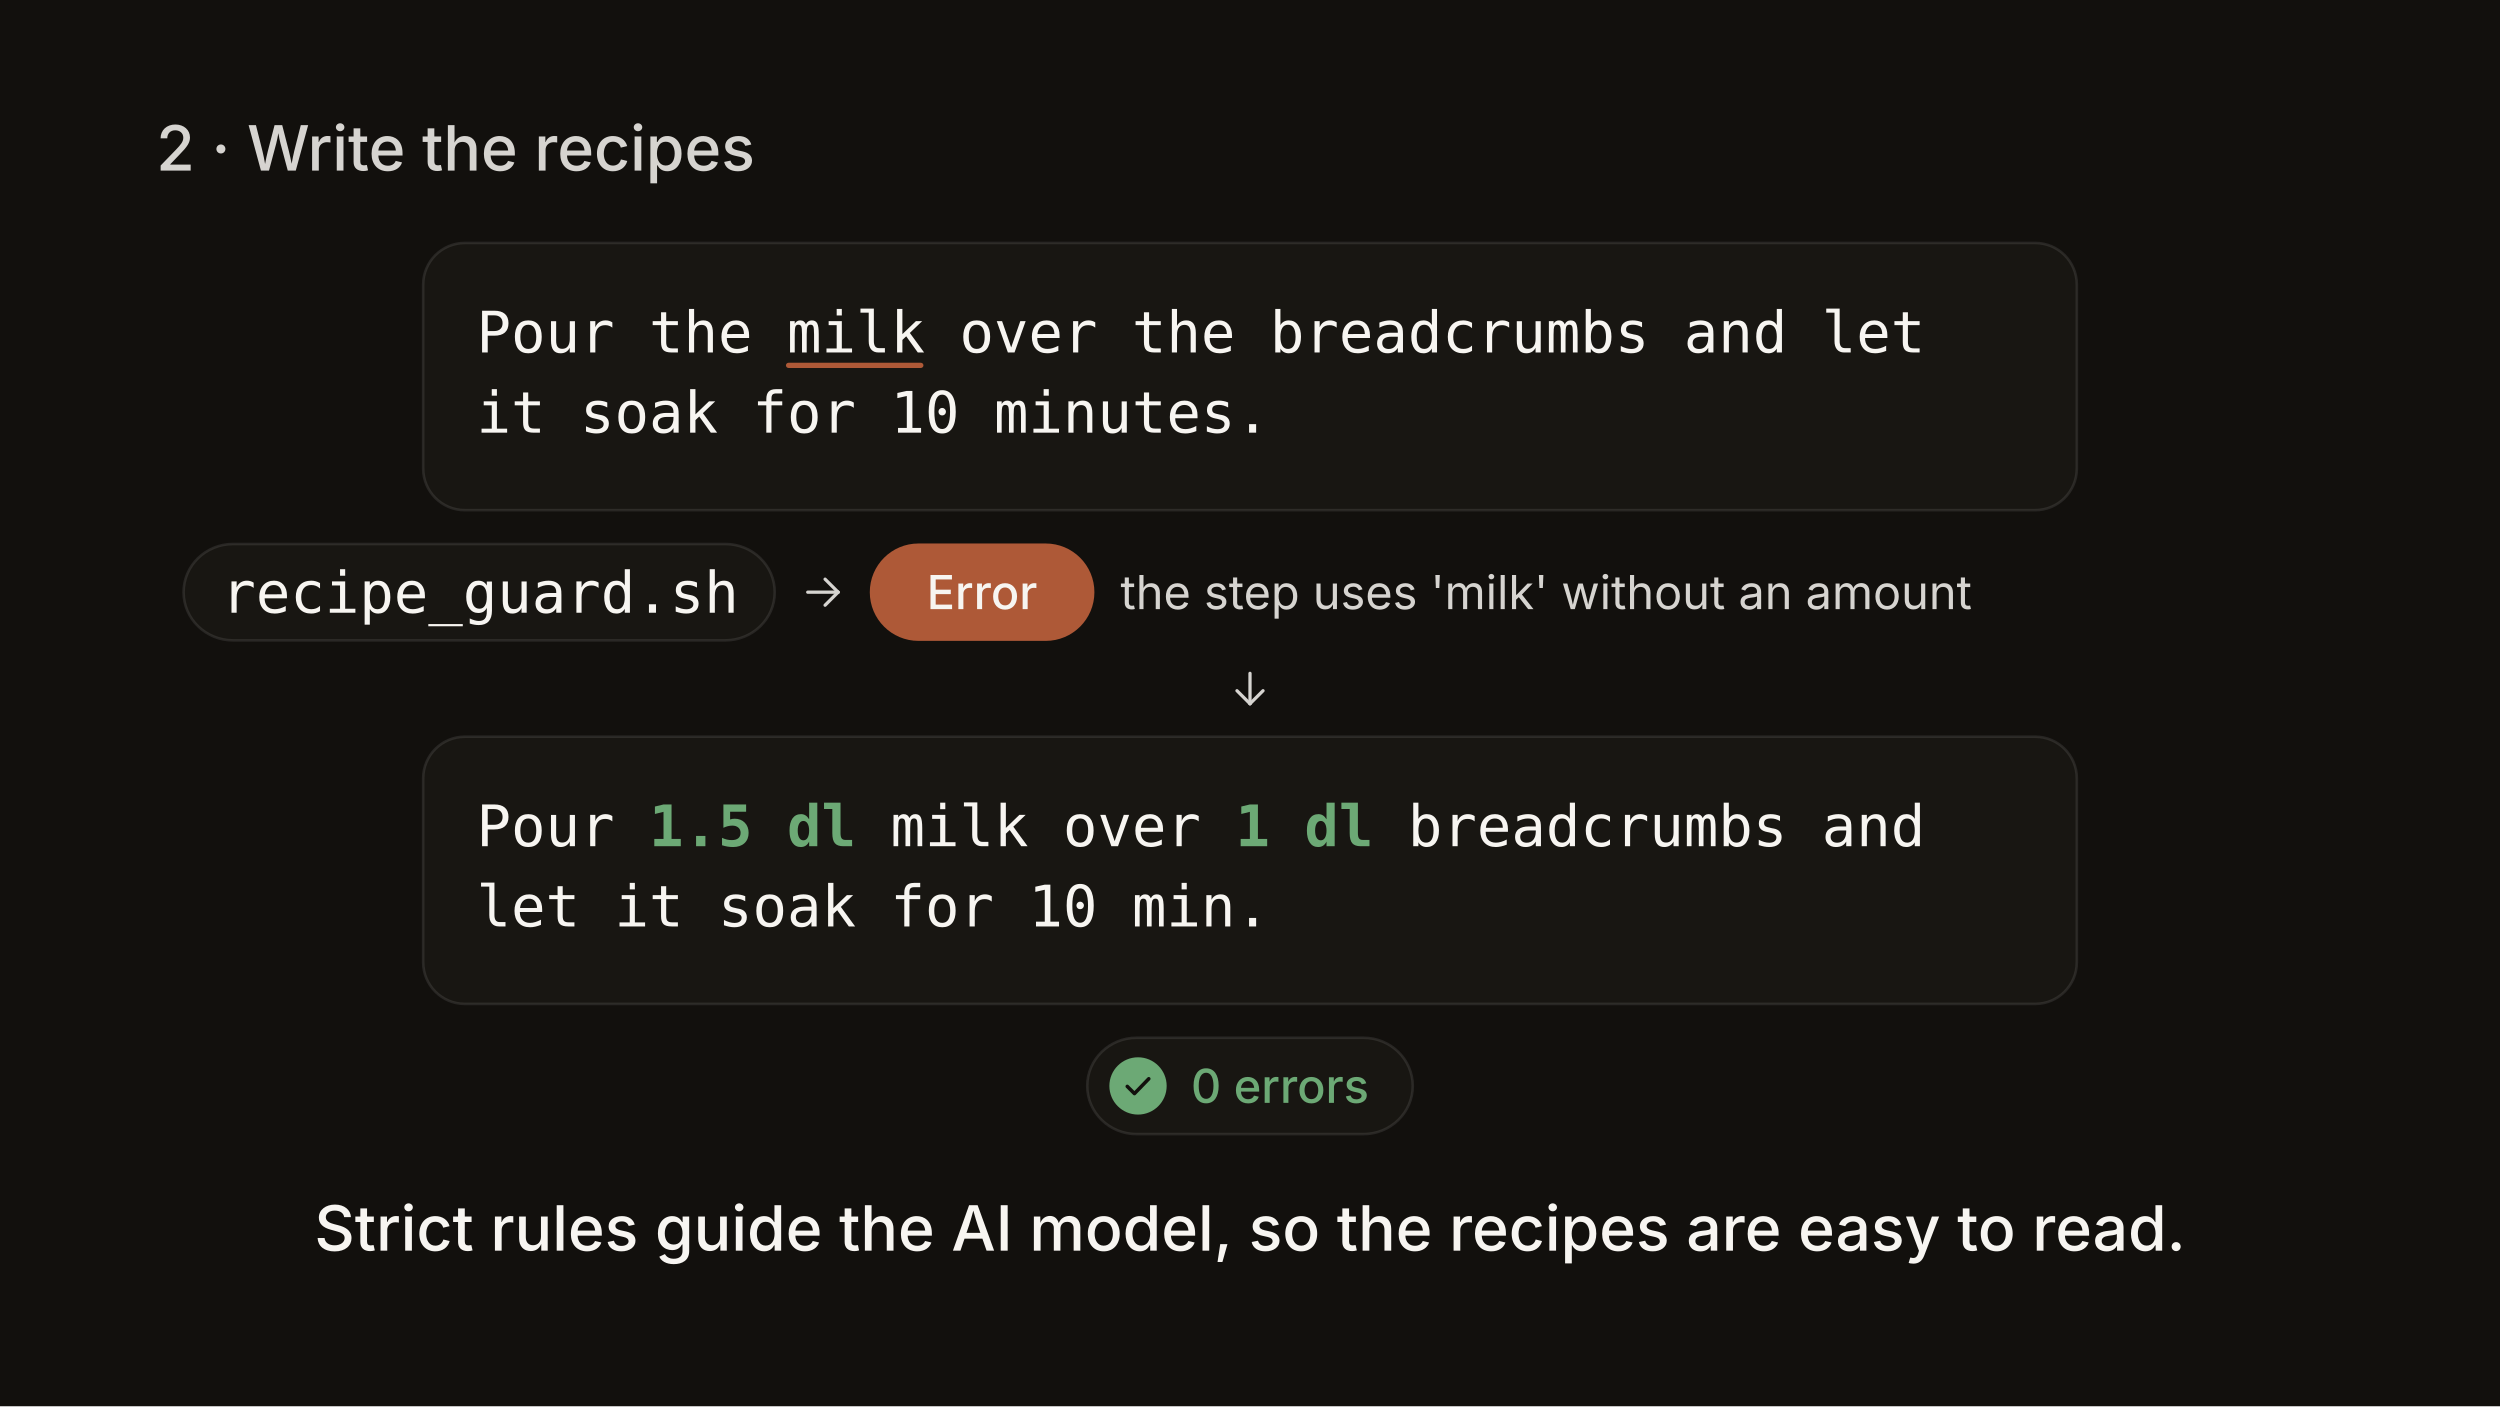
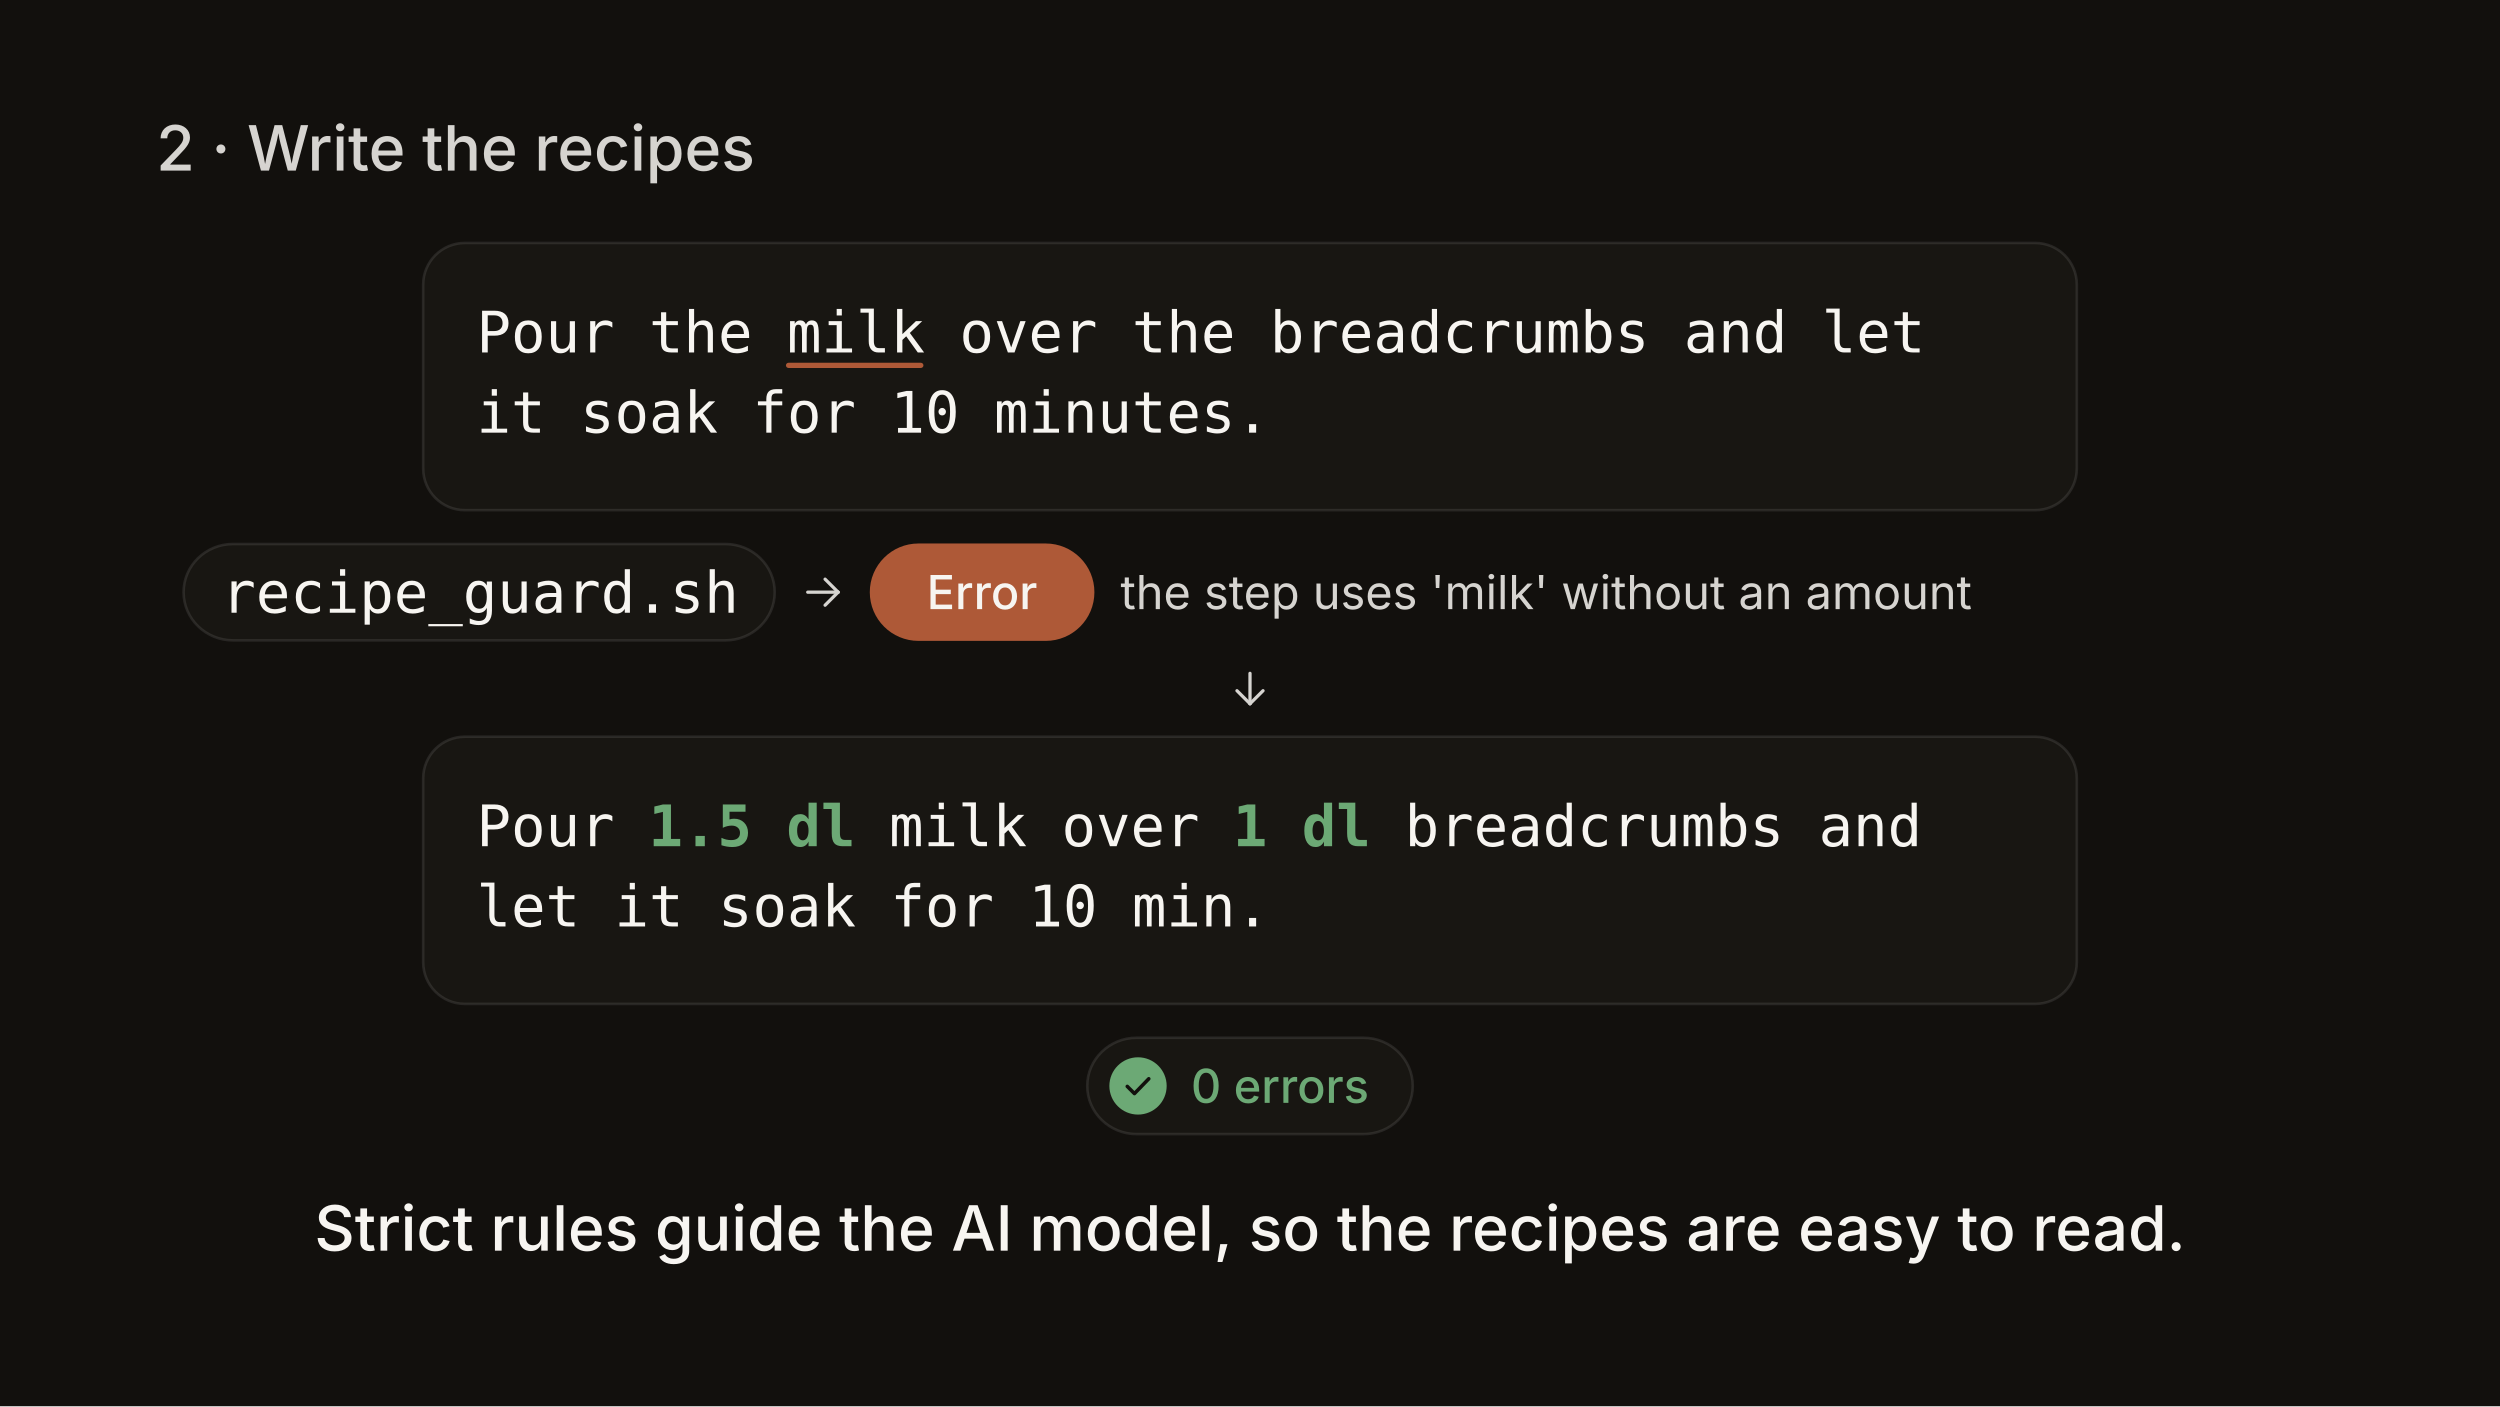
<svg xmlns="http://www.w3.org/2000/svg" viewBox="0 0 1920 1080" width="1920" height="1080" role="img" aria-labelledby="t d">
  <rect width="1920" height="1080" fill="#12100d" />
  <text x="120" y="131" font-family="Inter, -apple-system, system-ui, sans-serif" font-size="48" font-weight="500" fill="#d6d4d0">2 · Write the recipes</text>
  <rect x="325.0" y="186.6" width="1270.0" height="205.2" rx="32" fill="#181612" stroke="#f7f5f1" stroke-opacity="0.1" stroke-width="2" />
  <text x="366.0" y="270.7" font-family="&quot;SF Mono&quot;, ui-monospace, Menlo, monospace" font-size="44" fill="#f7f5f1" xml:space="preserve" textLength="1108.8" lengthAdjust="spacing">Pour the milk over the breadcrumbs and let</text>
  <rect x="603.6" y="278.6" width="105.6" height="4" rx="2" fill="#ae5937" />
  <text x="366.0" y="332.3" font-family="&quot;SF Mono&quot;, ui-monospace, Menlo, monospace" font-size="44" fill="#f7f5f1" xml:space="preserve" textLength="607.2" lengthAdjust="spacing">it soak for 10 minutes.</text>
  <rect x="141.0" y="417.8" width="454.0" height="74.0" rx="38.0" fill="#181612" stroke="#f7f5f1" stroke-opacity="0.1" stroke-width="2" />
  <text x="170.0" y="470.6" font-family="&quot;SF Mono&quot;, ui-monospace, Menlo, monospace" font-size="44" fill="#f7f5f1" textLength="396.0" lengthAdjust="spacing">recipe_guard.sh</text>
  <g transform="translate(612.0 434.8) scale(1.6667)" fill="none" stroke="#d6d4d0" stroke-width="1.5" stroke-linecap="round" stroke-linejoin="round">
    <path d="M5 12l14 0" />
    <path d="M13 18l6 -6" />
    <path d="M13 6l6 6" />
  </g>
  <rect x="668.0" y="417.4" width="172.5" height="74.8" rx="37.4" fill="#ae5937" />
  <text x="754.2" y="467.8" text-anchor="middle" font-family="Inter, -apple-system, system-ui, sans-serif" font-size="36" font-weight="500" fill="#f7f5f1">Error</text>
  <text x="860.5" y="467.8" font-family="Inter, -apple-system, system-ui, sans-serif" font-size="36" fill="#d6d4d0">the step uses 'milk' without an amount</text>
  <g transform="translate(940.0 508.8) scale(1.6667)" fill="none" stroke="#d6d4d0" stroke-width="1.5" stroke-linecap="round" stroke-linejoin="round">
    <path d="M12 5l0 14" />
    <path d="M18 13l-6 6" />
    <path d="M6 13l6 6" />
  </g>
  <rect x="325.0" y="565.8" width="1270.0" height="205.2" rx="32" fill="#181612" stroke="#f7f5f1" stroke-opacity="0.1" stroke-width="2" />
-   <text x="366.0" y="649.9" font-family="&quot;SF Mono&quot;, ui-monospace, Menlo, monospace" font-size="44" fill="#f7f5f1" xml:space="preserve" textLength="1108.8" lengthAdjust="spacing">Pour <tspan font-weight="700" fill="#6ca975">1.5 dl</tspan> milk over <tspan font-weight="700" fill="#6ca975">1 dl</tspan> breadcrumbs and</text>
+   <text x="366.0" y="649.9" font-family="&quot;SF Mono&quot;, ui-monospace, Menlo, monospace" font-size="44" fill="#f7f5f1" textLength="105.6" lengthAdjust="spacing">Pour</text>
+   <text x="498.0" y="649.9" font-family="&quot;SF Mono&quot;, ui-monospace, Menlo, monospace" font-size="44" fill="#6ca975" font-weight="700" textLength="158.4" lengthAdjust="spacing">1.5 dl</text>
+   <text x="682.8" y="649.9" font-family="&quot;SF Mono&quot;, ui-monospace, Menlo, monospace" font-size="44" fill="#f7f5f1" textLength="237.6" lengthAdjust="spacing">milk over</text>
+   <text x="946.8" y="649.9" font-family="&quot;SF Mono&quot;, ui-monospace, Menlo, monospace" font-size="44" fill="#6ca975" font-weight="700" textLength="105.6" lengthAdjust="spacing">1 dl</text>
+   <text x="1078.8" y="649.9" font-family="&quot;SF Mono&quot;, ui-monospace, Menlo, monospace" font-size="44" fill="#f7f5f1" textLength="396.0" lengthAdjust="spacing">breadcrumbs and</text>
  <text x="366.0" y="711.5" font-family="&quot;SF Mono&quot;, ui-monospace, Menlo, monospace" font-size="44" fill="#f7f5f1" xml:space="preserve" textLength="607.2" lengthAdjust="spacing">let it soak for 10 min.</text>
  <rect x="835.0" y="797.0" width="250.0" height="74.0" rx="38.0" fill="#181612" stroke="#f7f5f1" stroke-opacity="0.1" stroke-width="2" />
  <g transform="translate(852.0 812.0) scale(1.8333)">
    <circle cx="12" cy="12" r="12" fill="#6ca975" />
    <path d="M7.5 12.2l3 3l6 -6.2" fill="none" stroke="#12100d" stroke-width="1.5" stroke-linecap="round" stroke-linejoin="round" />
  </g>
  <text x="983.0" y="847.0" text-anchor="middle" font-family="Inter, -apple-system, system-ui, sans-serif" font-size="36" font-weight="500" fill="#6ca975">0 errors</text>
  <text x="960" y="960.5" text-anchor="middle" font-family="Inter, -apple-system, system-ui, sans-serif" font-size="48" font-weight="500" fill="#f7f5f1">Strict rules guide the AI model, so the recipes are easy to read.</text>
</svg>
